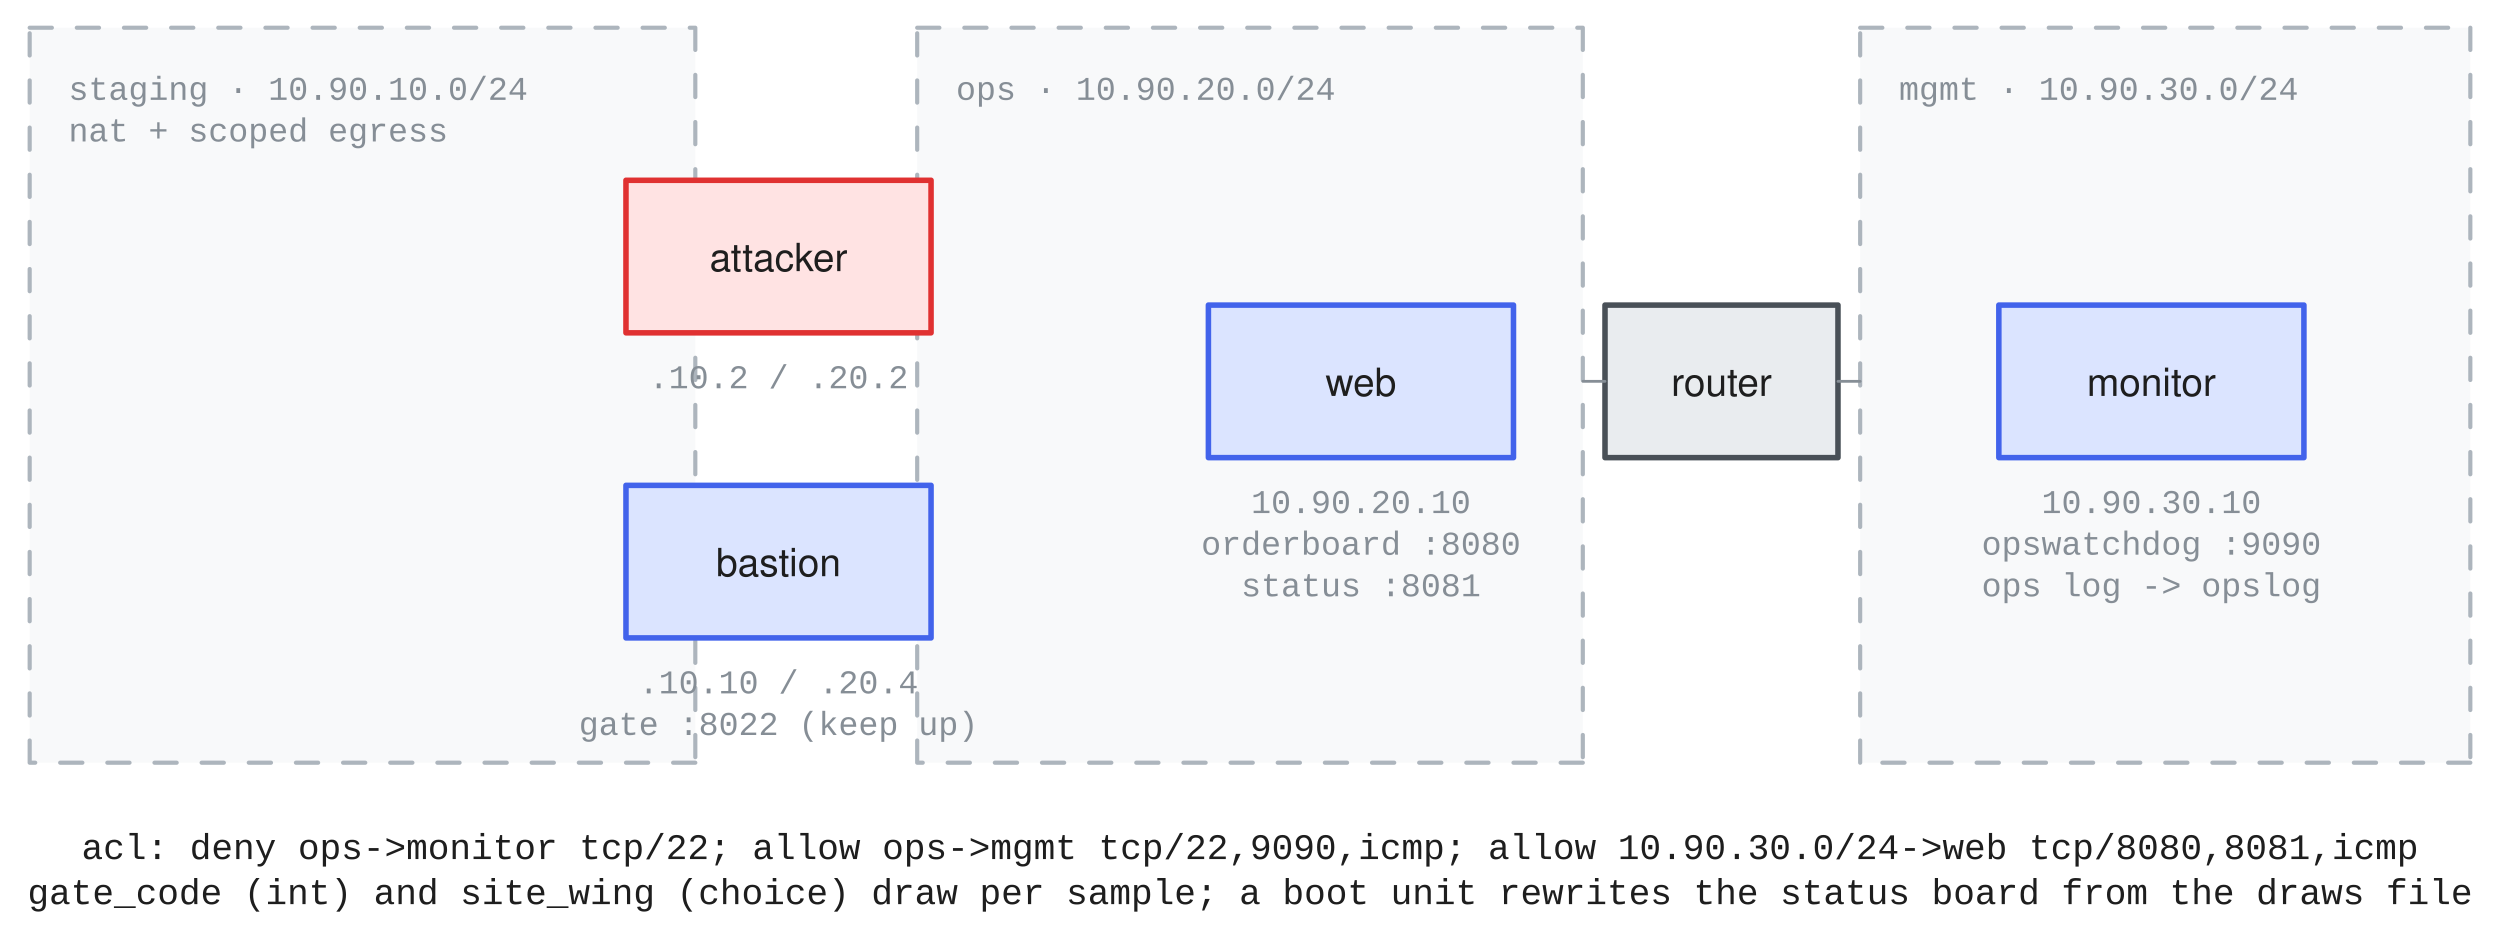
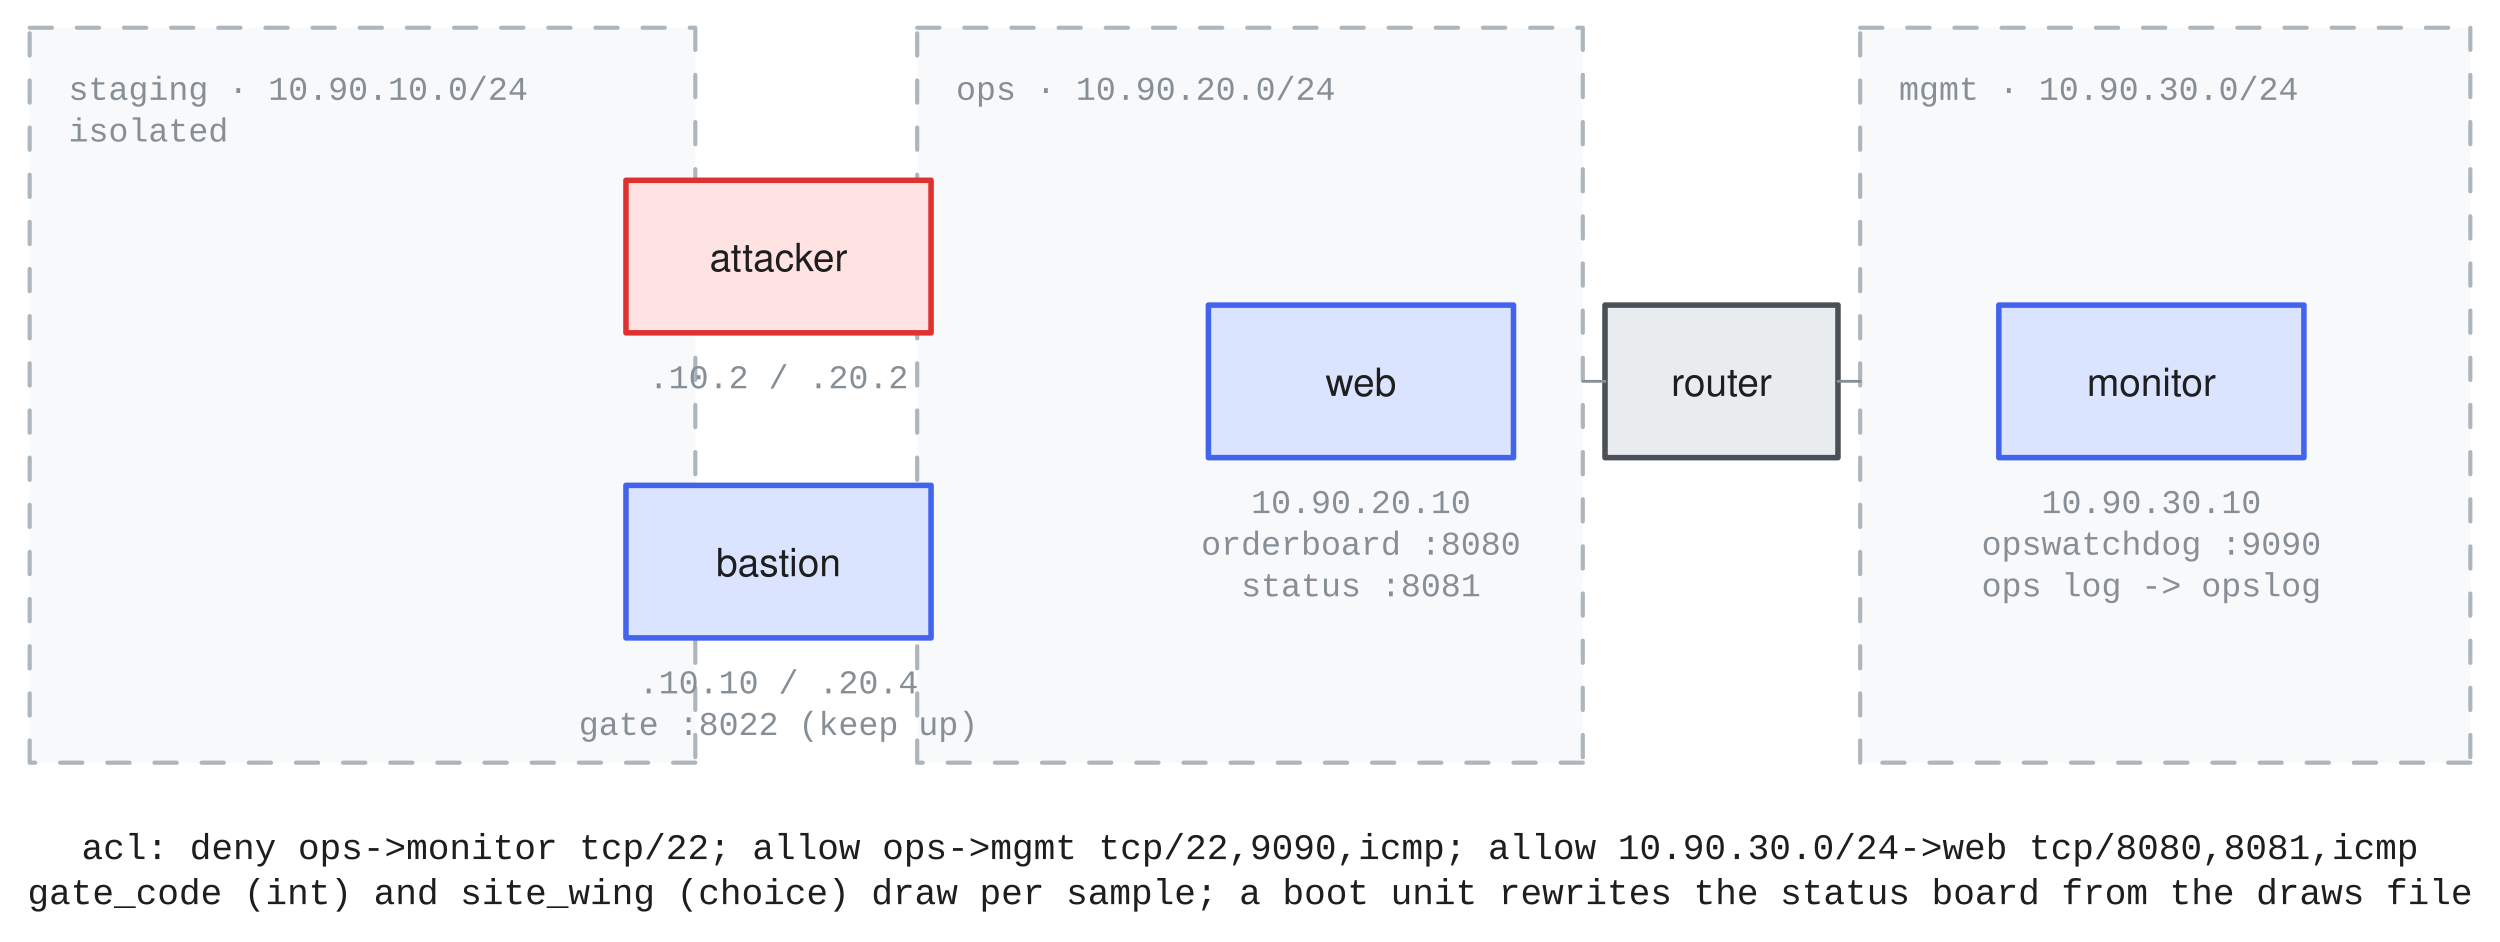
<svg xmlns="http://www.w3.org/2000/svg" version="1.1" viewBox="0 0 901.4 339.5" width="901.4" height="339.5">eyJ2ZXJzaW9uIjoiMSIsImVuY29kaW5nIjoiYnN0cmluZyIsImNvbXByZXNzZWQiOnRydWUsImVuY29kZWQiOiJ4nO1cXFtv4zZcdTAwMWF9z69cdTAwMTDSl1x1MDAxOTSj8H7JXHUwMDAyXHUwMDAztN1dtC/FYmeBfehcdTAwMTSFLNG2XHUwMDEwWVx1MDAxMiS6nrSY/76k7Oie2PQqXHUwMDEzXHUwMDE1Y1x1MDAwN1xiLIpcdTAwMTQvOoff+ciP/vPK8671Q66u77xr9SlcZpI4KoLd9Y1N/11cdTAwMTVlnKXmXHUwMDE2qq7LbFuEVc611nl5d3vblPDDbLMvpVx1MDAxMrVRqS5Nvl/Mtef9Wf03d+KoqiX5XHJWOau0x7pcdTAwMGJcdTAwMTXqIF0lqrn1yaSD+urBXFyR5nJcdTAwMTdHem1b1kpbq3i11jaR0Tpx/9D2k0pdZPfqhyzJXG5b8zdBtKCLqKl3XHUwMDExhPerXCLbplGTZymWclx1MDAxOTR5lnGSfNBcdTAwMGbVk824mDG47j3/v4dcdTAwMDbCXnpdKlxuyrVqXHUwMDE1MzWu1qkqy05jszxcYmNtO1x1MDAwZkGTapuX/1x1MDAxNFVj/GvTqFwi2Kif7CCn2yRpPziNXHUwMDBlXHUwMDBmfnxcdTAwMTfNyONDyuemnUrZZ0DMMaSCXHUwMDAxXt9pXHUwMDAwXHUwMDAx+2k/Z2lcdTAwMDVccoQlXHUwMDEwkDFSZ4jLv1x1MDAxYkjo6pnLIClVM9C2Yf9o4NJp9TaPgn0hyCHChDIuQGtcYpI4ve+XSbLwvqnnqtWtIVx1MDAwNtHJXHUwMDE4xOiCwldDIcVcdTAwMWNcdTAwMDIoqFx1MDAwYlx1MDAwNiGViDBOXHUwMDA1mjtcYvHJIGTsOFxi0Vx1MDAwNYQvXHUwMDA0Qlx0XHUwMDE4XHUwMDAykiNcdTAwMTdcdTAwMTRSZIpBRPncQUiGINTqk+7iXHUwMDBmklx1MDAwZfwoXHUwMDE5wFx1MDAwZjLqsyFcdTAwMDAx8IFcdTAwMDNcdTAwMDJcdTAwMDVcdTAwMTNKsmdcdTAwMTGoiyAt86AwYzUpXG57pb5cYlxiOzdcdTAwMGVoI1xcYlx1MDAwMlx0XCIuaENSMkpcdMSvj7ZcdTAwMDZNXHUwMDE2RXZgdbCK05X3cVx1MDAwYsCCm4HzJfDNf3CLyMc0XHK0961XhlmuXCJPrVxuOzDNXHUwMDEwZqn+XHUwMDEw/1HN6qiT+s9gXHUwMDEzJ/Y94E593yXxylx1MDAwZdR1opYteJjR0rHRqvVtneVtkJXK9KtcdTAwMWHHhq6hqSUwqcXwXHUwMDE1ZkVselx1MDAxNCT/+f97XHUwMDE4bHX2b1Xu+6iLrWqPtPrxkUbQR/R5XHUwMDFh01NojPFxXHUwMDFlY+Zz2fqIIakhvZDajdRGSUNKpZC4jcmjrEZcdTAwMDBcdTAwMDLGQfNcbubD6iwvu3hHe7y/XCJ5W7U4kPd4RybjKDuFo4xcdTAwMWbnKCH+iNi70NKZloRiyzEuXHUwMDFkXHUwMDFkXGZAOVx1MDAxNKzRO/Ph5Wa10V08478oMU/oyWTM5Cd7YlxiNlx1MDAxZZVcdTAwMWQp2Vxc1vSEI+SkLo6YXHUwMDAyXHUwMDE4YvgsNb9ZLlx1MDAxNVb4XHUwMDFjWqJe+qvS0mVJSlx1MDAxYeZcdTAwMTFcYrCTXHUwMDExhYZaxjnh6Fx1MDAxY238S926pp1t3Ih6tDrYqchY3/h8+NaMy0v7dOJcdTAwMTRDg4zS65pcdTAwMWFcYrHPh3hm3EdDQEPuu0BcdTAwMWEq+/d1W1x1MDAxYmMxpOTQybODiFx0wDGYpWtcdTAwMTdobV6jKsZtXHUwMDBi6aTWtlx1MDAwNXVcdTAwMWVTXHUwMDFij9C0uf2kgXXZxFGUqHFcdTAwMDPTVNU1ML25vW9ihu2fzKLIkyiIcItaXHUwMDBme0dhwD+Jx1ZWLmrPlX9cdTAwMTIwwFx1MDAwMUJcdTAwMDOuPcc/Jlx1MDAxMEVcXM5gQ2PAPrvEgLxbz3osaFxueXeUgtNcbrwn2j9cdTAwMTlcdTAwMDUhOFvVIfBcdTAwMTKyjiCG1eJ5WVx1MDAxNy1cdTAwMTRZLr8mWcewXHUwMDE0XHUwMDEyXHUwMDEw0Ybd0ZVcdTAwMTFcdTAwMDBcdTAwMTGQXHUwMDAwnOOBXHUwMDFk03RcdTAwMTDOU9TBkX3zXHUwMDExk0JAy1o8XHUwMDFjjMyIqqPCXHUwMDFmW9q7qDrX9XomKYKEO+GXSMkwNUVnaFbMvK5t8+es6dpTe9+sXGbaP51BXHUwMDE5iVx1MDAxYVx1MDAxONkrk6KlzKrRYUNR98RcdTAwMWHeZb/MlX9cdTAwMTBcYoqIUXVOgSpcdTAwMTBJZJRcdTAwMWTmc2SgXHUwMDE1Rlx1MDAxMFx1MDAxY5RcdTAwMTH5mK5MXHUwMDA13p0w0tV7c69U7m3zt6+q987bJnPr1nSsPT3MgqCuXGaEI3FcdTAwMTZcdTAwMTdcdTAwMTn4MjKQMikoZU5BXHUwMDE2Rlx1MDAwNFLEXGKVL6JcdTAwMDPJTHXgSVx1MDAxMVx1MDAxYoTx/uqeUXwjOlx1MDAxMNHL6t4kOlx1MDAxMHHzlql0M0PGXHUwMDAyMVx1MDAwMlximKNcdTAwMTnatSepOYpA/LRcYuy0fTpTclKUhVx1MDAxMSM96iHQWODGjlBcdTAwMWa2XHUwMDAzLVx1MDAxYVxi1CwklzU+VzWIJWWQQVdcdTAwMWFcdTAwMDJcdTAwMDZcdTAwMDSWsMkxXHUwMDFmXHUwMDFh1lFcdFx1MDAxMHxMs1wiUsVcIlx1MDAwYorIKidhUkpcdTAwMWTobVldwVdcdTAwMTWF5KxFwLN6N1x1MDAxZKFHQjKe0Ia05cQ9pVxyRUP7M6WhpIDy56WhkipUX5U0hJBcdTAwMDNEjcfmtHMmXHUwMDAxMISWrfGfUFx1MDAxYvKZasORQIahgaKC+D0wj2tDXG78XHUwMDExRF+0obM25Fx1MDAxOEvEkNM5XHUwMDA2yVxiY1x1MDAxMvA5Rv+ZXHUwMDBl65lv+7an9r7R6Td/OnsyXHUwMDEyeVx1MDAxMVx1MDAxNEW269uS7lx1MDAwMiFkbUrV1mRIvcvqoJNFQU9aXHUwMDE0xCjBgiCnUFwi49xcdTAwMTlPTco5hWLkWdw3Wc03r1x1MDAxOezqov7+681obtHJ7bfyXHUwMDBmLFlcdTAwMTKU+odss4m16ci/bCNcdTAwMDZzn1x1MDAwZVxu/X2cRnG66t9TadTcab23w+nRMVx1MDAxMlfzSbjtIMiiJcjtXHUwMDA0285cdTAwMTV/6rZoXGJcdTAwMDLbsu8sLdcqXHUwMDE4QMq0rX/vXGLpR2I9RkjPaC/U40L6L0x6jlx1MDAwNcKCOa4xmlx1MDAwMsb7QLhp7IX1J7P+i3O7M7NcZls2XHUwMDFk69Hp0SVcdTAwMWP2zP1lW2H/fr/IOXZpXHUwMDBm3rjFXFwyJO2+wouEl6CZhpegk8JLOKa98JKnXFzHS3iJM6xHXHUwMDE3NDlcdTAwMDZEYOZ2RFx1MDAwNVx1MDAxMyRcdTAwMTjlbE5KtT6hkqWxzubtPKJn4ktcdTAwMDbtn8x7RCfFl3CAe6s3o9tcdTAwMGJcYvn4sr0w+YExKVx1MDAxMUGSOElIXHQ4pZzOMoS/PllVrb/n5S7Q4TrKVt6dXHUwMDA0cp/kJeby3XvPfDXf/rJ7XGZn9XE6bo9EoVxmuf1cdTAwMGX4rHP4WnSNLW5F3tRcdTAwMWWjgGOrtFx1MDAxOF1MrVx1MDAxYrmNpWXCsNspkpNKxlx1MDAxMYHsnF2GXHUwMDE3P55cdTAwMTMmd16k0lx1MDAwN1x1MDAwYut371x1MDAwZobL02F+i9DfvCBJst3hlj1ruU+/sZy4icNN/pijc/jy3fudWlRZ7Vx1MDAwNt2N3ZerMu/DuX5cdTAwMGKzSHlvjH/21lx1MDAwYtLIK2OTtrO/jfAmXFxncajeevbnwrxcXFx1MDAxNV5cdTAwMTls8kSZSrxFlmlva1x1MDAxYedcdTAwMTVqV5hcIqWn18o77P3t91x1MDAwM5dFtqlSbfnSM7BT4zNcdTAwMTHupL5cXFxiXFxjT1x1MDAxZGair+aNOM+bV1x1MDAwN1/nOsjzXHUwMDBmplx1MDAxYVW7eYbkcXR4u4+/cXT9e6x234+eirVcdTAwMWbrR1UzsZ2eVOUxfr76fPU/bJ3MgiJ9
  
  
  <defs>
    <style>
      @font-face {
        font-family: "Virgil";
        src: url("https://excalidraw.com/Virgil.woff2");
      }
      @font-face {
        font-family: "Cascadia";
        /* remote font replaced with system monospace */
      }
    </style>
  </defs>
  <g stroke-linecap="round" transform="translate(10.7 10) rotate(0 120 132.5)">
    <path d="M0 0 L240 0 L240 265 L0 265" stroke="none" stroke-width="0" fill="#f8f9fa" />
    <path d="M0 0 C85.02 0, 170.04 0, 240 0 M240 0 C240 71.14, 240 142.28, 240 265 M240 265 C156 265, 72 265, 0 265 M0 265 C0 167.08, 0 69.16, 0 0" stroke="#adb5bd" stroke-width="1.5" fill="none" stroke-dasharray="8 9" />
  </g>
  <g stroke-linecap="round" transform="translate(330.7 10) rotate(0 120 132.5)">
    <path d="M0 0 L240 0 L240 265 L0 265" stroke="none" stroke-width="0" fill="#f8f9fa" />
    <path d="M0 0 C62.12 0, 124.23 0, 240 0 M240 0 C240 69.25, 240 138.5, 240 265 M240 265 C165.66 265, 91.31 265, 0 265 M0 265 C0 200.64, 0 136.27, 0 0" stroke="#adb5bd" stroke-width="1.5" fill="none" stroke-dasharray="8 9" />
  </g>
  <g stroke-linecap="round" transform="translate(670.7 10) rotate(0 110 132.5)">
    <path d="M0 0 L220 0 L220 265 L0 265" stroke="none" stroke-width="0" fill="#f8f9fa" />
    <path d="M0 0 C85.38 0, 170.76 0, 220 0 M220 0 C220 84.27, 220 168.54, 220 265 M220 265 C139.87 265, 59.74 265, 0 265 M0 265 C0 165.99, 0 66.99, 0 0" stroke="#adb5bd" stroke-width="1.5" fill="none" stroke-dasharray="8 9" />
  </g>
  <g transform="translate(24.7 24) rotate(0 82.8 15)">
    <text x="0" y="12" font-family="'SFMono-Regular', Menlo, Consolas, 'Courier New', monospace" font-size="12px" fill="#868e96" text-anchor="start" style="white-space: pre;" direction="ltr">staging · 10.90.10.0/24</text>
-     <text x="0" y="27" font-family="'SFMono-Regular', Menlo, Consolas, 'Courier New', monospace" font-size="12px" fill="#868e96" text-anchor="start" style="white-space: pre;" direction="ltr">nat + scoped egress</text>
+     <text x="0" y="27" font-family="'SFMono-Regular', Menlo, Consolas, 'Courier New', monospace" font-size="12px" fill="#868e96" text-anchor="start" style="white-space: pre;" direction="ltr">isolated</text>
  </g>
  <g transform="translate(344.7 24) rotate(0 68.4 7.5)">
    <text x="0" y="12" font-family="'SFMono-Regular', Menlo, Consolas, 'Courier New', monospace" font-size="12px" fill="#868e96" text-anchor="start" style="white-space: pre;" direction="ltr">ops · 10.90.20.0/24</text>
  </g>
  <g transform="translate(684.7 24) rotate(0 72 7.5)">
    <text x="0" y="12" font-family="'SFMono-Regular', Menlo, Consolas, 'Courier New', monospace" font-size="12px" fill="#868e96" text-anchor="start" style="white-space: pre;" direction="ltr">mgmt · 10.90.30.0/24</text>
  </g>
  <g stroke-linecap="round" transform="translate(225.7 65) rotate(0 55 27.5)">
    <path d="M0 0 L110 0 L110 55 L0 55" stroke="none" stroke-width="0" fill="#ffe3e3" />
    <path d="M0 0 C30.8 0, 61.6 0, 110 0 M0 0 C35.86 0, 71.73 0, 110 0 M110 0 C110 12.58, 110 25.17, 110 55 M110 0 C110 15.48, 110 30.96, 110 55 M110 55 C87.07 55, 64.14 55, 0 55 M110 55 C73.89 55, 37.77 55, 0 55 M0 55 C0 34.14, 0 13.28, 0 0 M0 55 C0 40.64, 0 26.28, 0 0" stroke="#e03131" stroke-width="2" fill="none" />
  </g>
  <g transform="translate(247.1 83.75) rotate(0 33.6 8.75)">
    <text x="33.6" y="14" font-family="Helvetica, Segoe UI Emoji" font-size="14px" fill="#1e1e1e" text-anchor="middle" style="white-space: pre;" direction="ltr">attacker</text>
  </g>
  <g transform="translate(233.9 128) rotate(0 46.8 7.5)">
    <text x="46.8" y="12" font-family="'SFMono-Regular', Menlo, Consolas, 'Courier New', monospace" font-size="12px" fill="#868e96" text-anchor="middle" style="white-space: pre;" direction="ltr">.10.2 / .20.2</text>
  </g>
  <g stroke-linecap="round" transform="translate(225.7 175) rotate(0 55 27.5)">
    <path d="M0 0 L110 0 L110 55 L0 55" stroke="none" stroke-width="0" fill="#dbe4ff" />
    <path d="M0 0 C29.52 0, 59.04 0, 110 0 M0 0 C25.57 0, 51.13 0, 110 0 M110 0 C110 17.52, 110 35.03, 110 55 M110 0 C110 12.99, 110 25.97, 110 55 M110 55 C82.41 55, 54.82 55, 0 55 M110 55 C75.32 55, 40.63 55, 0 55 M0 55 C0 33.25, 0 11.49, 0 0 M0 55 C0 33.93, 0 12.86, 0 0" stroke="#4263eb" stroke-width="2" fill="none" />
  </g>
  <g transform="translate(251.3 193.75) rotate(0 29.4 8.75)">
    <text x="29.4" y="14" font-family="Helvetica, Segoe UI Emoji" font-size="14px" fill="#1e1e1e" text-anchor="middle" style="white-space: pre;" direction="ltr">bastion</text>
  </g>
  <g transform="translate(208.7 238) rotate(0 72 15)">
    <text x="72" y="12" font-family="'SFMono-Regular', Menlo, Consolas, 'Courier New', monospace" font-size="12px" fill="#868e96" text-anchor="middle" style="white-space: pre;" direction="ltr">.10.10 / .20.4</text>
    <text x="72" y="27" font-family="'SFMono-Regular', Menlo, Consolas, 'Courier New', monospace" font-size="12px" fill="#868e96" text-anchor="middle" style="white-space: pre;" direction="ltr">gate :8022 (keep up)</text>
  </g>
  <g stroke-linecap="round" transform="translate(435.7 110) rotate(0 55 27.5)">
    <path d="M0 0 L110 0 L110 55 L0 55" stroke="none" stroke-width="0" fill="#dbe4ff" />
    <path d="M0 0 C42.19 0, 84.38 0, 110 0 M0 0 C39.25 0, 78.49 0, 110 0 M110 0 C110 19.87, 110 39.74, 110 55 M110 0 C110 17.88, 110 35.75, 110 55 M110 55 C79.08 55, 48.16 55, 0 55 M110 55 C87.64 55, 65.28 55, 0 55 M0 55 C0 35.5, 0 16, 0 0 M0 55 C0 43.01, 0 31.02, 0 0" stroke="#4263eb" stroke-width="2" fill="none" />
  </g>
  <g transform="translate(478.1 128.75) rotate(0 12.6 8.75)">
    <text x="12.6" y="14" font-family="Helvetica, Segoe UI Emoji" font-size="14px" fill="#1e1e1e" text-anchor="middle" style="white-space: pre;" direction="ltr">web</text>
  </g>
  <g transform="translate(433.1 173) rotate(0 57.6 22.5)">
    <text x="57.6" y="12" font-family="'SFMono-Regular', Menlo, Consolas, 'Courier New', monospace" font-size="12px" fill="#868e96" text-anchor="middle" style="white-space: pre;" direction="ltr">10.90.20.10</text>
    <text x="57.6" y="27" font-family="'SFMono-Regular', Menlo, Consolas, 'Courier New', monospace" font-size="12px" fill="#868e96" text-anchor="middle" style="white-space: pre;" direction="ltr">orderboard :8080</text>
    <text x="57.6" y="42" font-family="'SFMono-Regular', Menlo, Consolas, 'Courier New', monospace" font-size="12px" fill="#868e96" text-anchor="middle" style="white-space: pre;" direction="ltr">status :8081</text>
  </g>
  <g stroke-linecap="round" transform="translate(578.7 110) rotate(0 42 27.5)">
    <path d="M0 0 L84 0 L84 55 L0 55" stroke="none" stroke-width="0" fill="#e9ecef" />
    <path d="M0 0 C31.42 0, 62.84 0, 84 0 M0 0 C22.63 0, 45.27 0, 84 0 M84 0 C84 18.39, 84 36.78, 84 55 M84 0 C84 12.65, 84 25.29, 84 55 M84 55 C63.3 55, 42.6 55, 0 55 M84 55 C51.57 55, 19.15 55, 0 55 M0 55 C0 41.85, 0 28.71, 0 0 M0 55 C0 34.84, 0 14.69, 0 0" stroke="#495057" stroke-width="2" fill="none" />
  </g>
  <g transform="translate(595.5 128.75) rotate(0 25.2 8.75)">
    <text x="25.2" y="14" font-family="Helvetica, Segoe UI Emoji" font-size="14px" fill="#1e1e1e" text-anchor="middle" style="white-space: pre;" direction="ltr">router</text>
  </g>
  <g stroke-linecap="round">
    <g transform="translate(570.7 137.5) rotate(0 4 0)">
      <path d="M0 0 C1.33 0, 6.67 0, 8 0 M0 0 C1.33 0, 6.67 0, 8 0" stroke="#868e96" stroke-width="1" fill="none" />
    </g>
  </g>
  <g stroke-linecap="round">
    <g transform="translate(662.7 137.5) rotate(0 4 0)">
      <path d="M0 0 C1.33 0, 6.67 0, 8 0 M0 0 C1.33 0, 6.67 0, 8 0" stroke="#868e96" stroke-width="1" fill="none" />
    </g>
  </g>
  <g stroke-linecap="round" transform="translate(720.7 110) rotate(0 55 27.5)">
    <path d="M0 0 L110 0 L110 55 L0 55" stroke="none" stroke-width="0" fill="#dbe4ff" />
    <path d="M0 0 C37.44 0, 74.88 0, 110 0 M0 0 C28.71 0, 57.42 0, 110 0 M110 0 C110 16.87, 110 33.75, 110 55 M110 0 C110 14.27, 110 28.54, 110 55 M110 55 C84.57 55, 59.13 55, 0 55 M110 55 C66.74 55, 23.48 55, 0 55 M0 55 C0 41.33, 0 27.66, 0 0 M0 55 C0 43.13, 0 31.26, 0 0" stroke="#4263eb" stroke-width="2" fill="none" />
  </g>
  <g transform="translate(746.3 128.75) rotate(0 29.4 8.75)">
    <text x="29.4" y="14" font-family="Helvetica, Segoe UI Emoji" font-size="14px" fill="#1e1e1e" text-anchor="middle" style="white-space: pre;" direction="ltr">monitor</text>
  </g>
  <g transform="translate(714.5 173) rotate(0 61.2 22.5)">
    <text x="61.2" y="12" font-family="'SFMono-Regular', Menlo, Consolas, 'Courier New', monospace" font-size="12px" fill="#868e96" text-anchor="middle" style="white-space: pre;" direction="ltr">10.90.30.10</text>
    <text x="61.2" y="27" font-family="'SFMono-Regular', Menlo, Consolas, 'Courier New', monospace" font-size="12px" fill="#868e96" text-anchor="middle" style="white-space: pre;" direction="ltr">opswatchdog :9090</text>
    <text x="61.2" y="42" font-family="'SFMono-Regular', Menlo, Consolas, 'Courier New', monospace" font-size="12px" fill="#868e96" text-anchor="middle" style="white-space: pre;" direction="ltr">ops log -&gt; opslog</text>
  </g>
  <g transform="translate(10 297) rotate(0 440.7 16.25)">
    <text x="440.7" y="12.75" font-family="'SFMono-Regular', Menlo, Consolas, 'Courier New', monospace" font-size="13px" fill="#1e1e1e" text-anchor="middle" style="white-space: pre;" direction="ltr">acl: deny ops-&gt;monitor tcp/22; allow ops-&gt;mgmt tcp/22,9090,icmp; allow 10.90.30.0/24-&gt;web tcp/8080,8081,icmp</text>
    <text x="440.7" y="29" font-family="'SFMono-Regular', Menlo, Consolas, 'Courier New', monospace" font-size="13px" fill="#1e1e1e" text-anchor="middle" style="white-space: pre;" direction="ltr">gate_code (int) and site_wing (choice) draw per sample; a boot unit rewrites the status board from the draws file</text>
  </g>
</svg>
